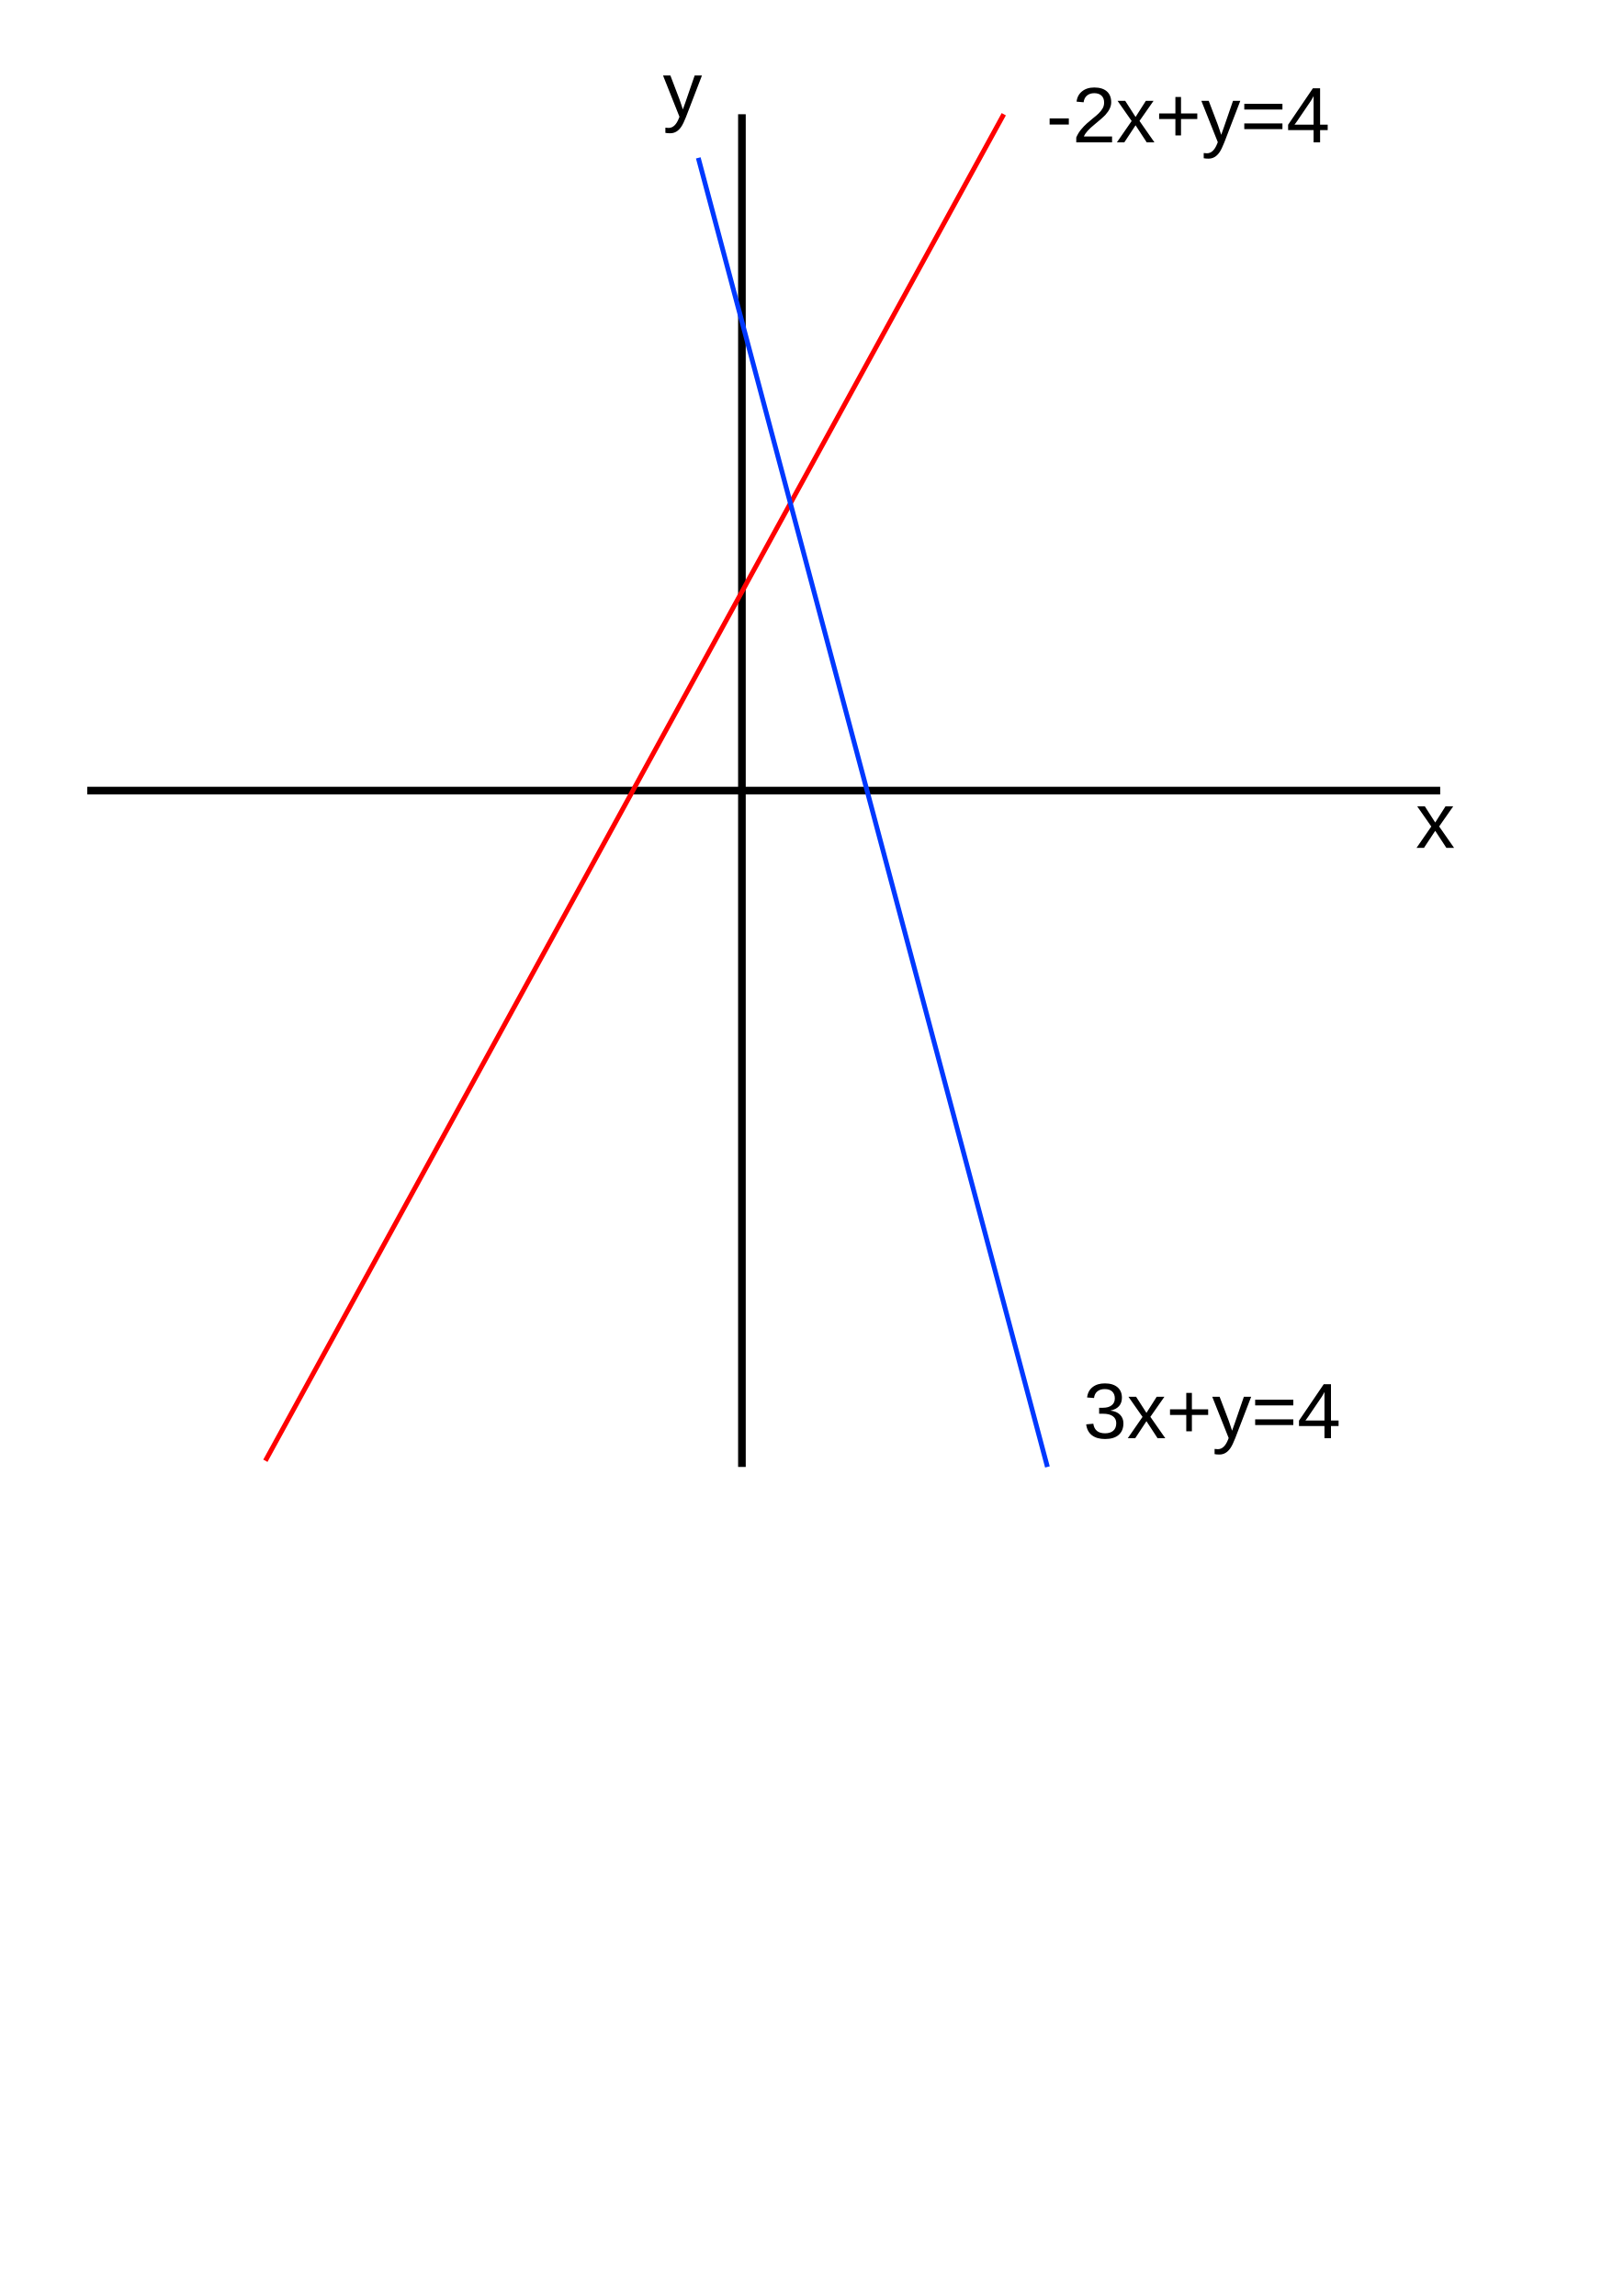
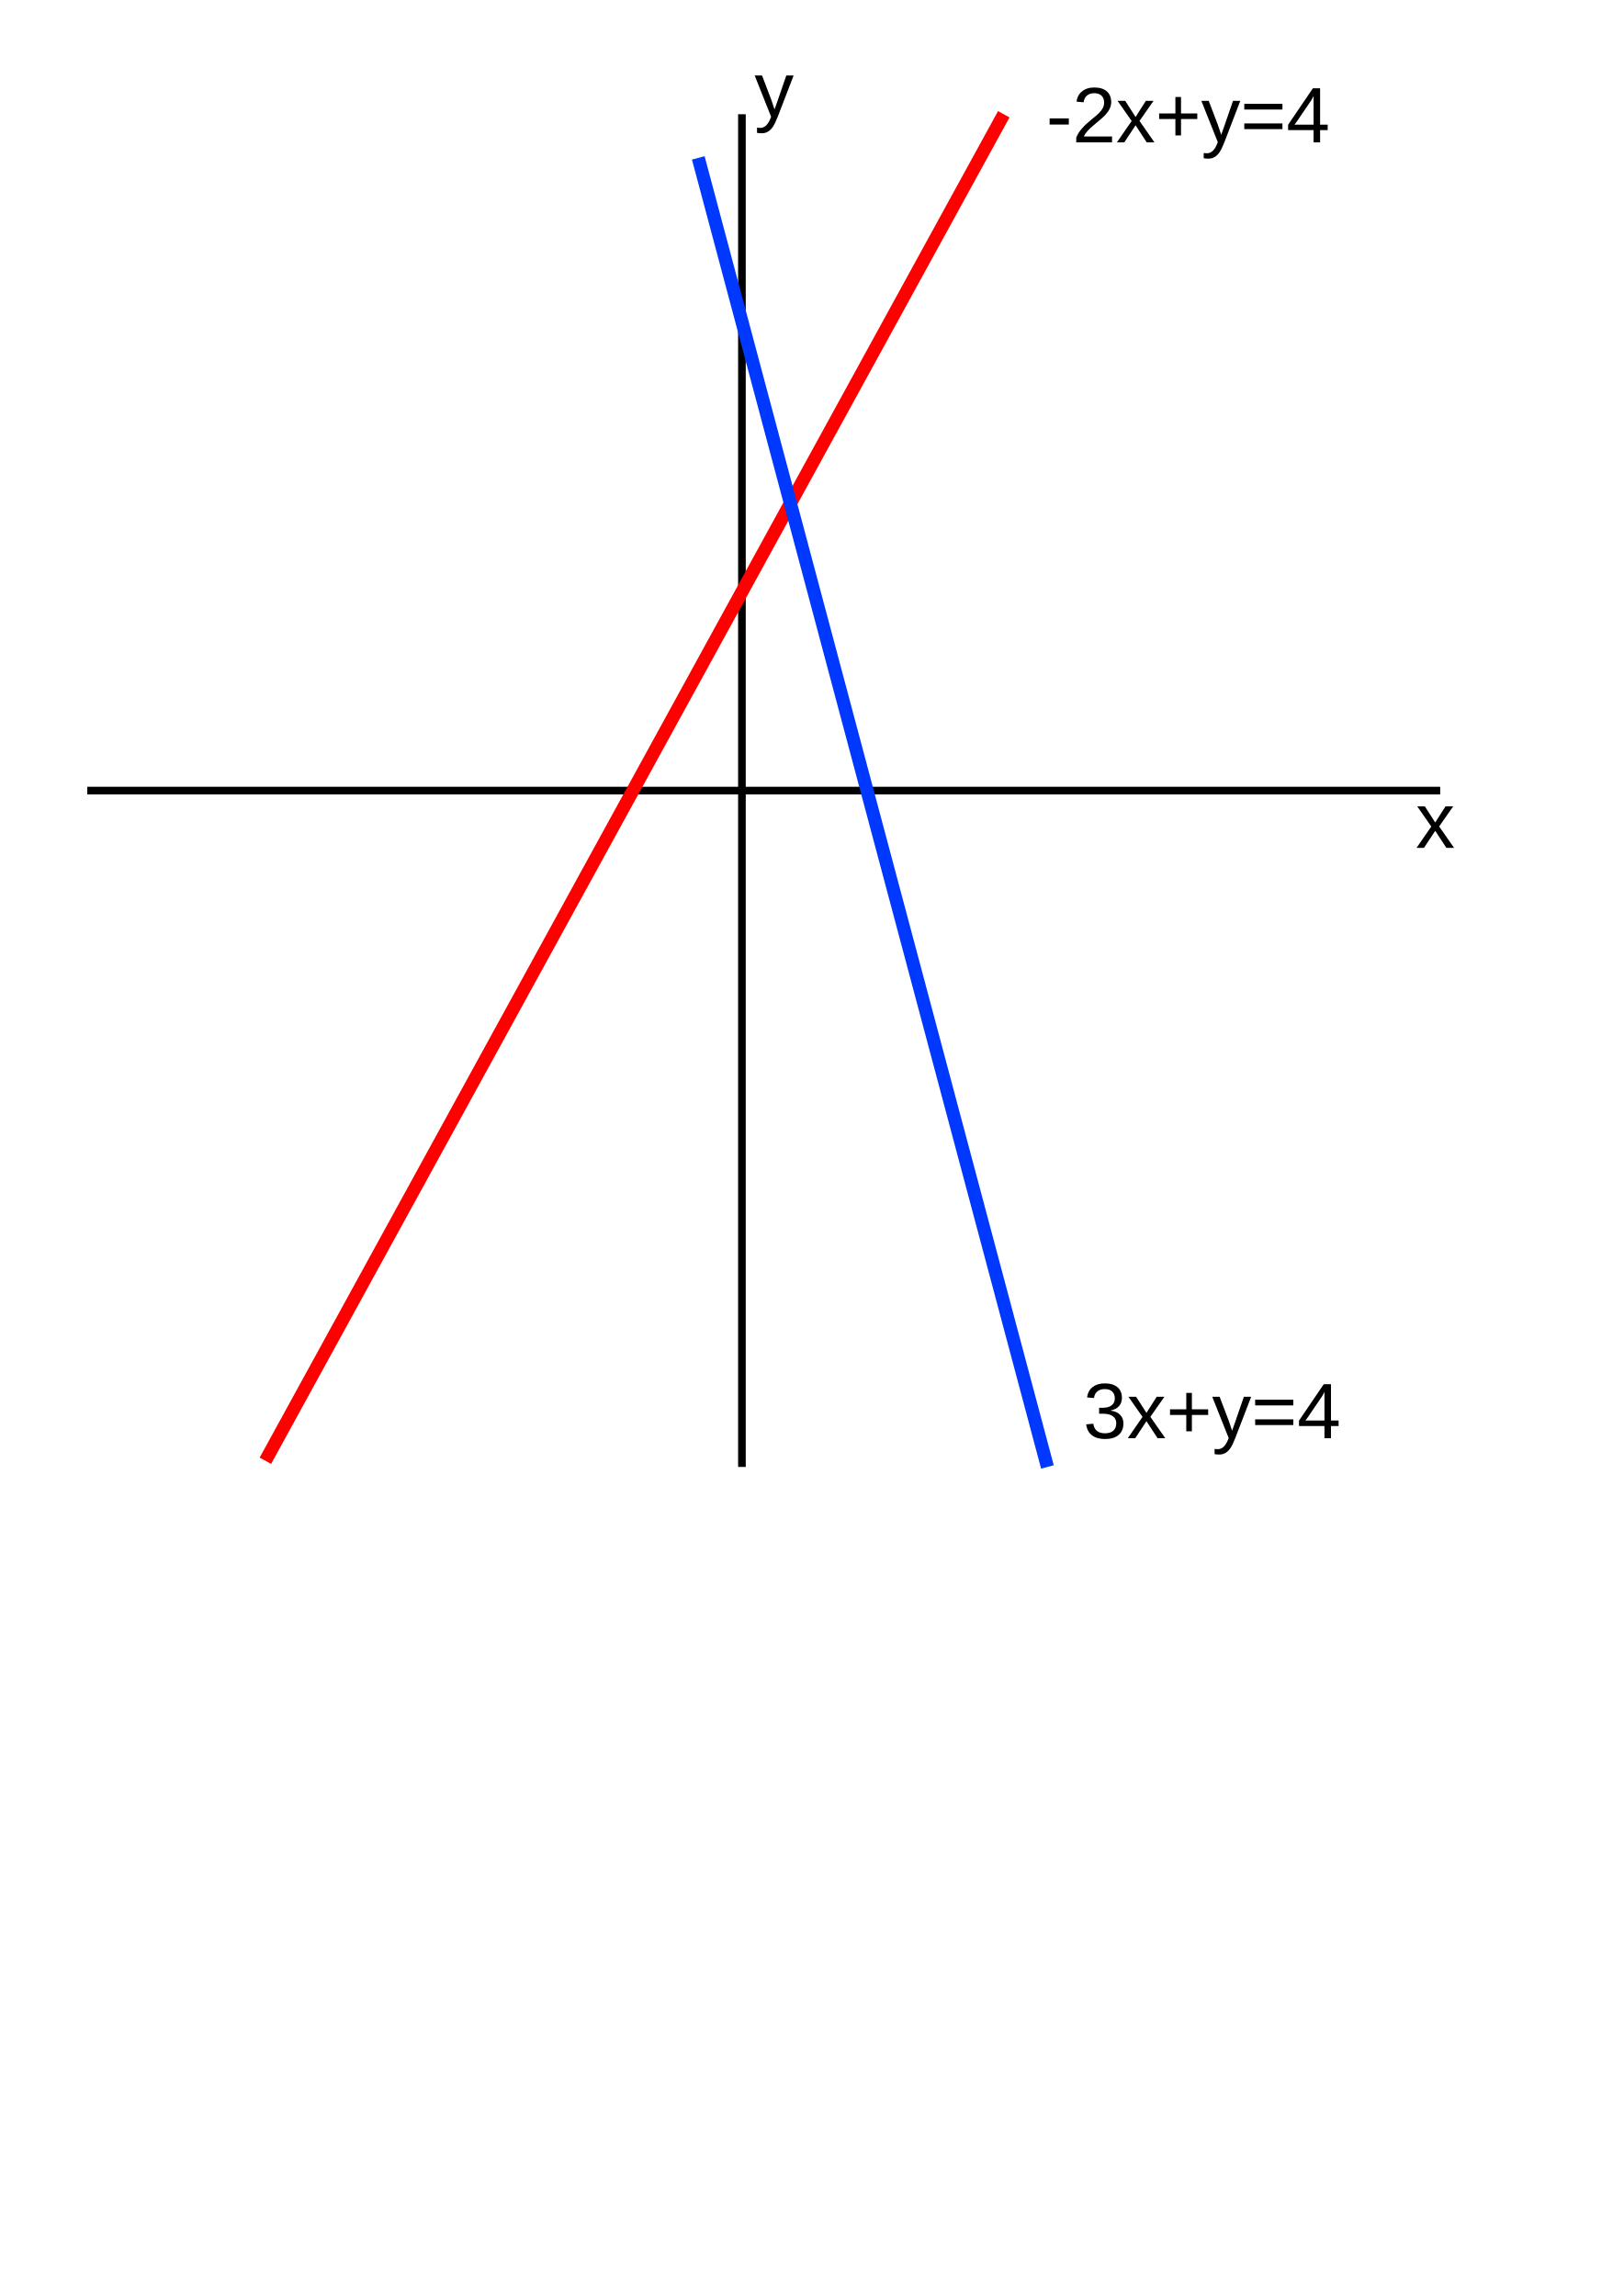
<svg xmlns="http://www.w3.org/2000/svg" width="744.094" height="1052.362" id="svg2" version="1.1">
  <defs id="defs4" />
  <g id="layer1">
    <path style="fill:none;stroke:#000000;stroke-width:3.5;stroke-linecap:butt;stroke-linejoin:miter;stroke-opacity:1;stroke-miterlimit:4;stroke-dasharray:none" d="m 40,362.362 620,0" id="path2987" />
    <path style="fill:none;stroke:#000000;stroke-width:3.5;stroke-linecap:butt;stroke-linejoin:miter;stroke-opacity:1;stroke-miterlimit:4;stroke-dasharray:none" d="m 340,52.362 0,620" id="path2987-9" />
    <text xml:space="preserve" style="font-size:36px;font-style:normal;font-variant:normal;font-weight:normal;font-stretch:normal;line-height:125%;letter-spacing:0px;word-spacing:0px;fill:#000000;fill-opacity:1;stroke:none;font-family:Arial;-inkscape-font-specification:Arial" x="648.75" y="388.612" id="text3775">
      <tspan id="tspan3777" x="648.75" y="388.612">x</tspan>
    </text>
-     <text xml:space="preserve" style="font-size:36px;font-style:normal;font-variant:normal;font-weight:normal;font-stretch:normal;line-height:125%;letter-spacing:0px;word-spacing:0px;fill:#000000;fill-opacity:1;stroke:none;font-family:Arial;-inkscape-font-specification:Arial" x="303.75" y="53.612" id="text3779">
-       <tspan id="tspan3781" x="303.75" y="53.612">y</tspan>
+     <text xml:space="preserve" style="font-size:36px;font-style:normal;font-variant:normal;font-weight:normal;font-stretch:normal;line-height:125%;letter-spacing:0px;word-spacing:0px;fill:#000000;fill-opacity:1;stroke:none;font-family:Arial;-inkscape-font-specification:Arial" x="345.75" y="53.612" id="text3779">
+       <tspan id="tspan3781" x="345.75" y="53.612">y</tspan>
    </text>
-     <path style="fill:none;stroke:#ff0000;stroke-width:2.2;stroke-linecap:butt;stroke-linejoin:miter;stroke-miterlimit:4;stroke-opacity:1;stroke-dasharray:none" d="M 460,52.362 121.615,669.534" id="path3783" />
+     <path style="fill:none;stroke:#ff0000;stroke-width:6;stroke-linecap:butt;stroke-linejoin:miter;stroke-miterlimit:4;stroke-opacity:1;stroke-dasharray:none" d="M 460,52.362 121.615,669.534" id="path3783" />
    <text xml:space="preserve" style="font-size:36px;font-style:normal;font-variant:normal;font-weight:normal;font-stretch:normal;line-height:125%;letter-spacing:0px;word-spacing:0px;fill:#000000;fill-opacity:1;stroke:none;font-family:Arial;-inkscape-font-specification:Arial" x="479.418" y="65.241" id="text3785">
      <tspan id="tspan3787" x="479.418" y="65.241">-2x+y=4</tspan>
    </text>
-     <path style="fill:none;stroke:#0038ff;stroke-width:2.2;stroke-linecap:butt;stroke-linejoin:miter;stroke-opacity:1;stroke-miterlimit:4;stroke-dasharray:none" d="M 320,72.362 480,672.362" id="path3789" />
+     <path style="fill:none;stroke:#0038ff;stroke-width:6;stroke-linecap:butt;stroke-linejoin:miter;stroke-opacity:1;stroke-miterlimit:4;stroke-dasharray:none" d="M 320,72.362 480,672.362" id="path3789" />
    <text xml:space="preserve" style="font-size:36px;font-style:normal;font-variant:normal;font-weight:normal;font-stretch:normal;line-height:125%;letter-spacing:0px;word-spacing:0px;fill:#000000;fill-opacity:1;stroke:none;font-family:Arial;-inkscape-font-specification:Arial" x="496.389" y="659.211" id="text3791">
      <tspan id="tspan3793" x="496.389" y="659.211">3x+y=4</tspan>
    </text>
  </g>
</svg>
